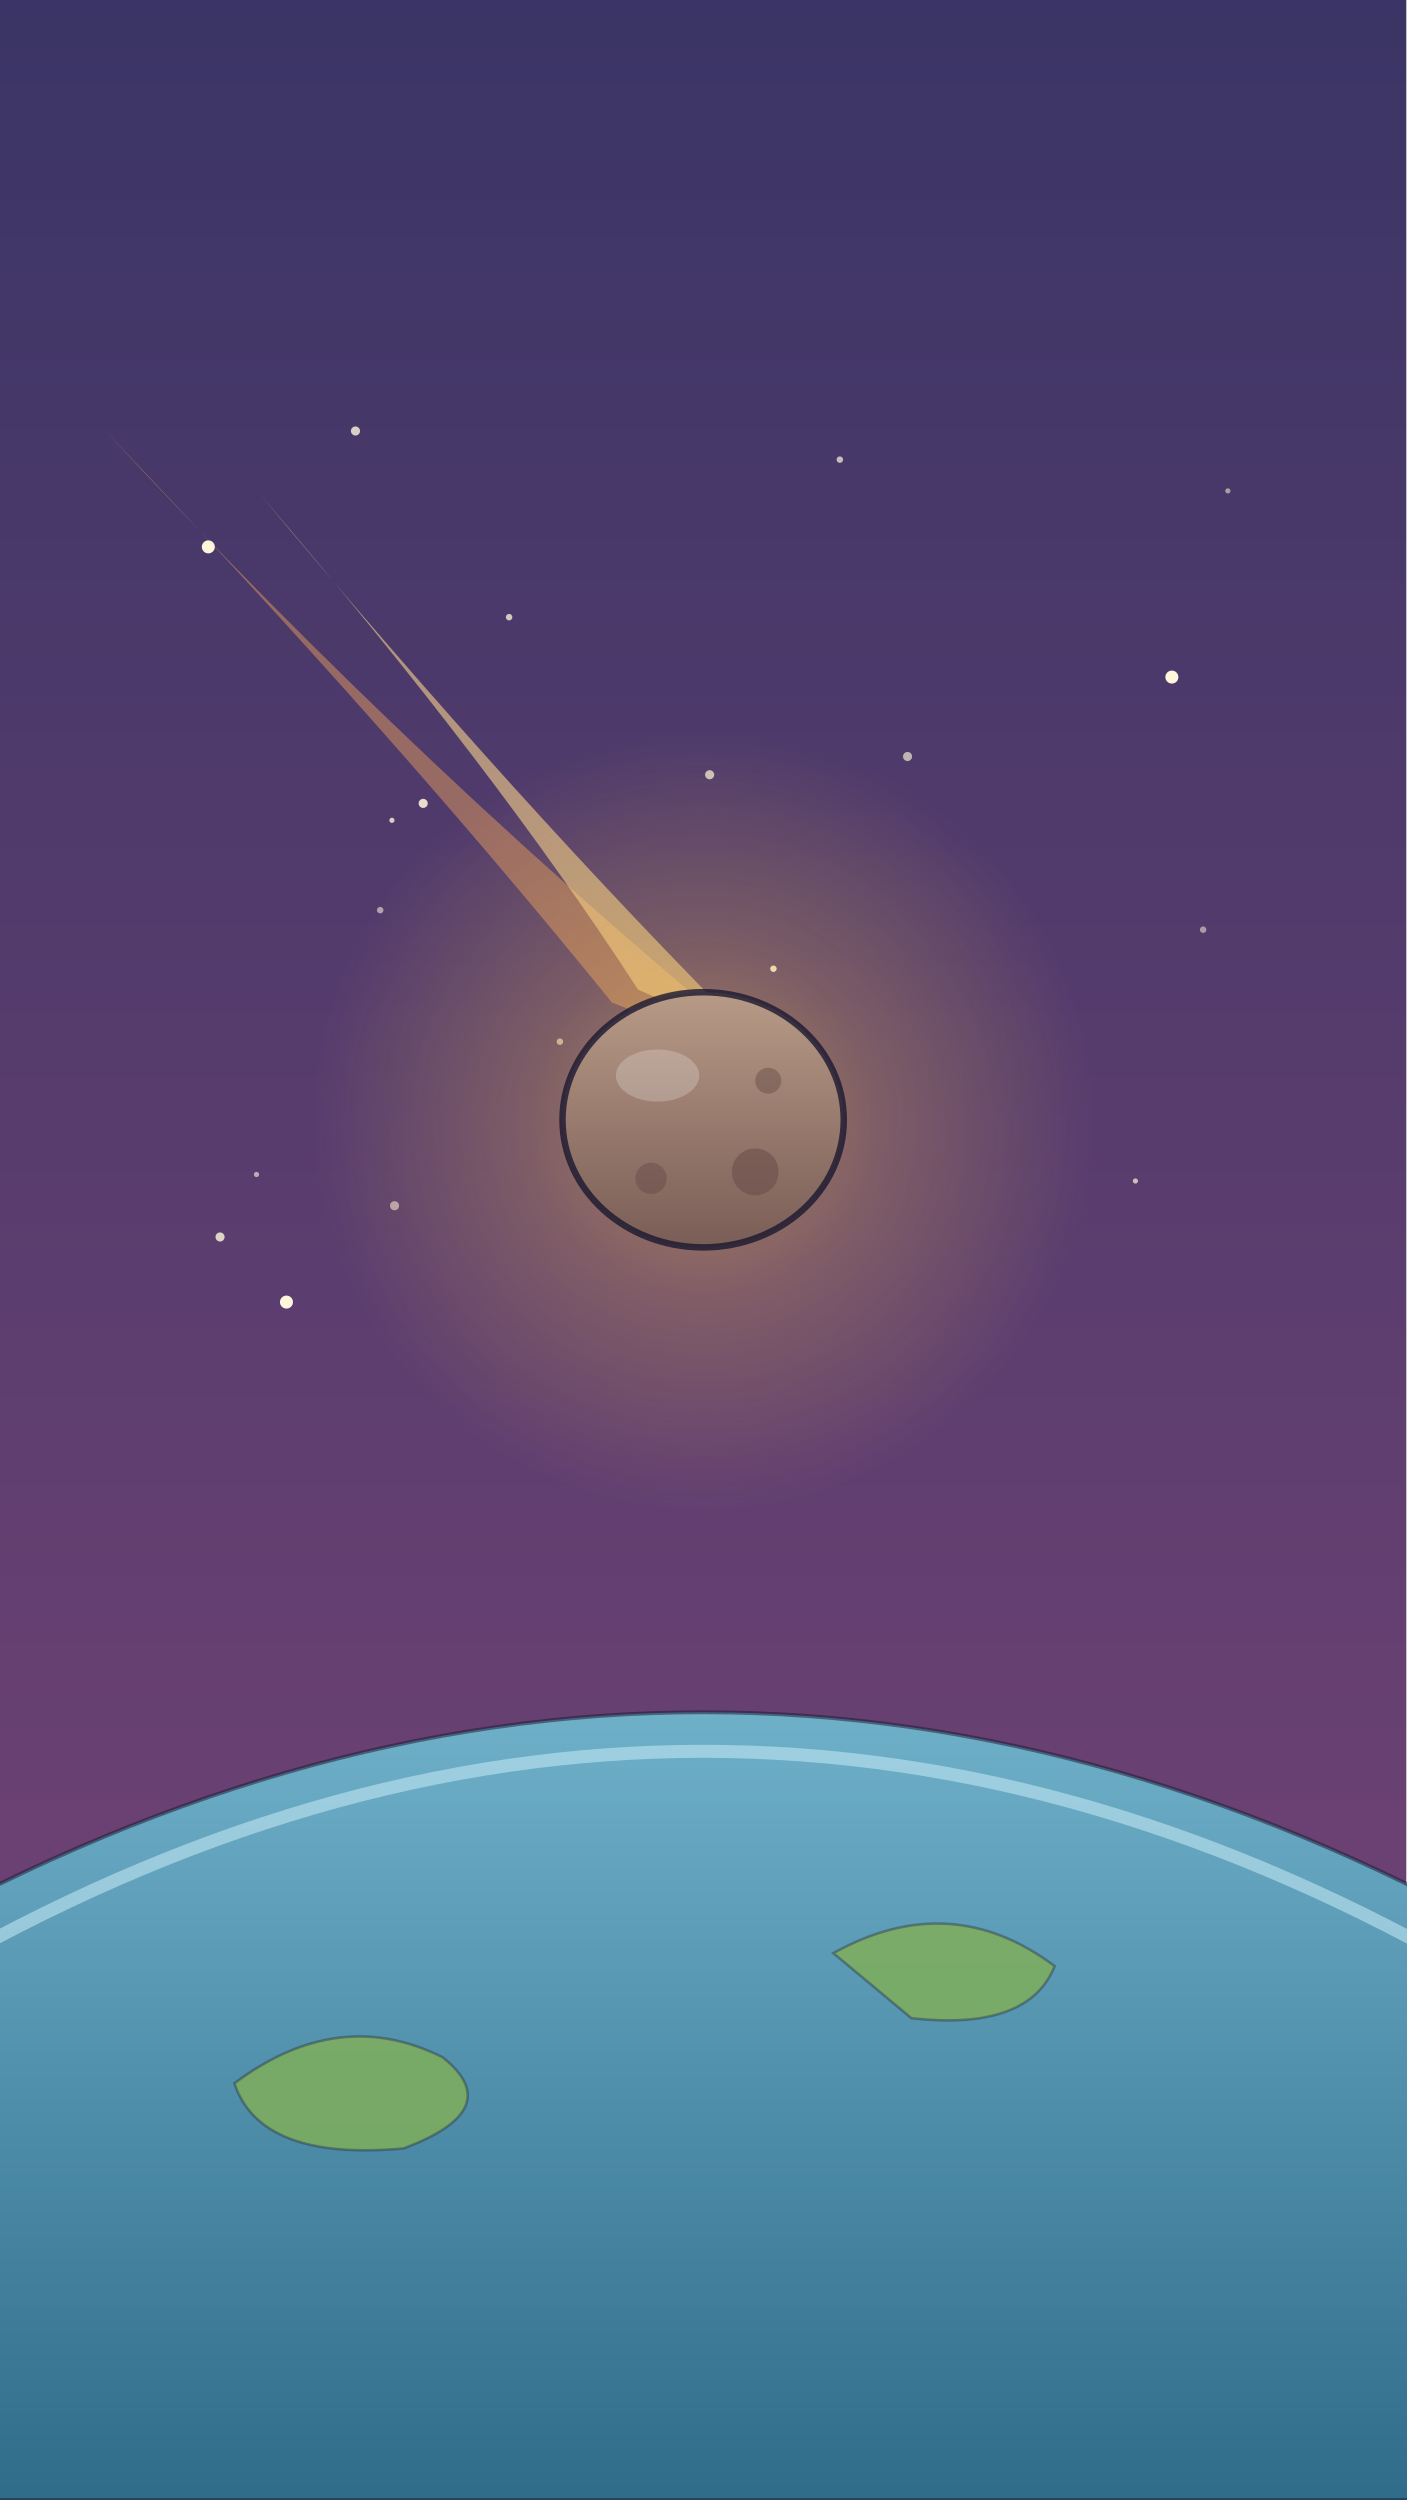
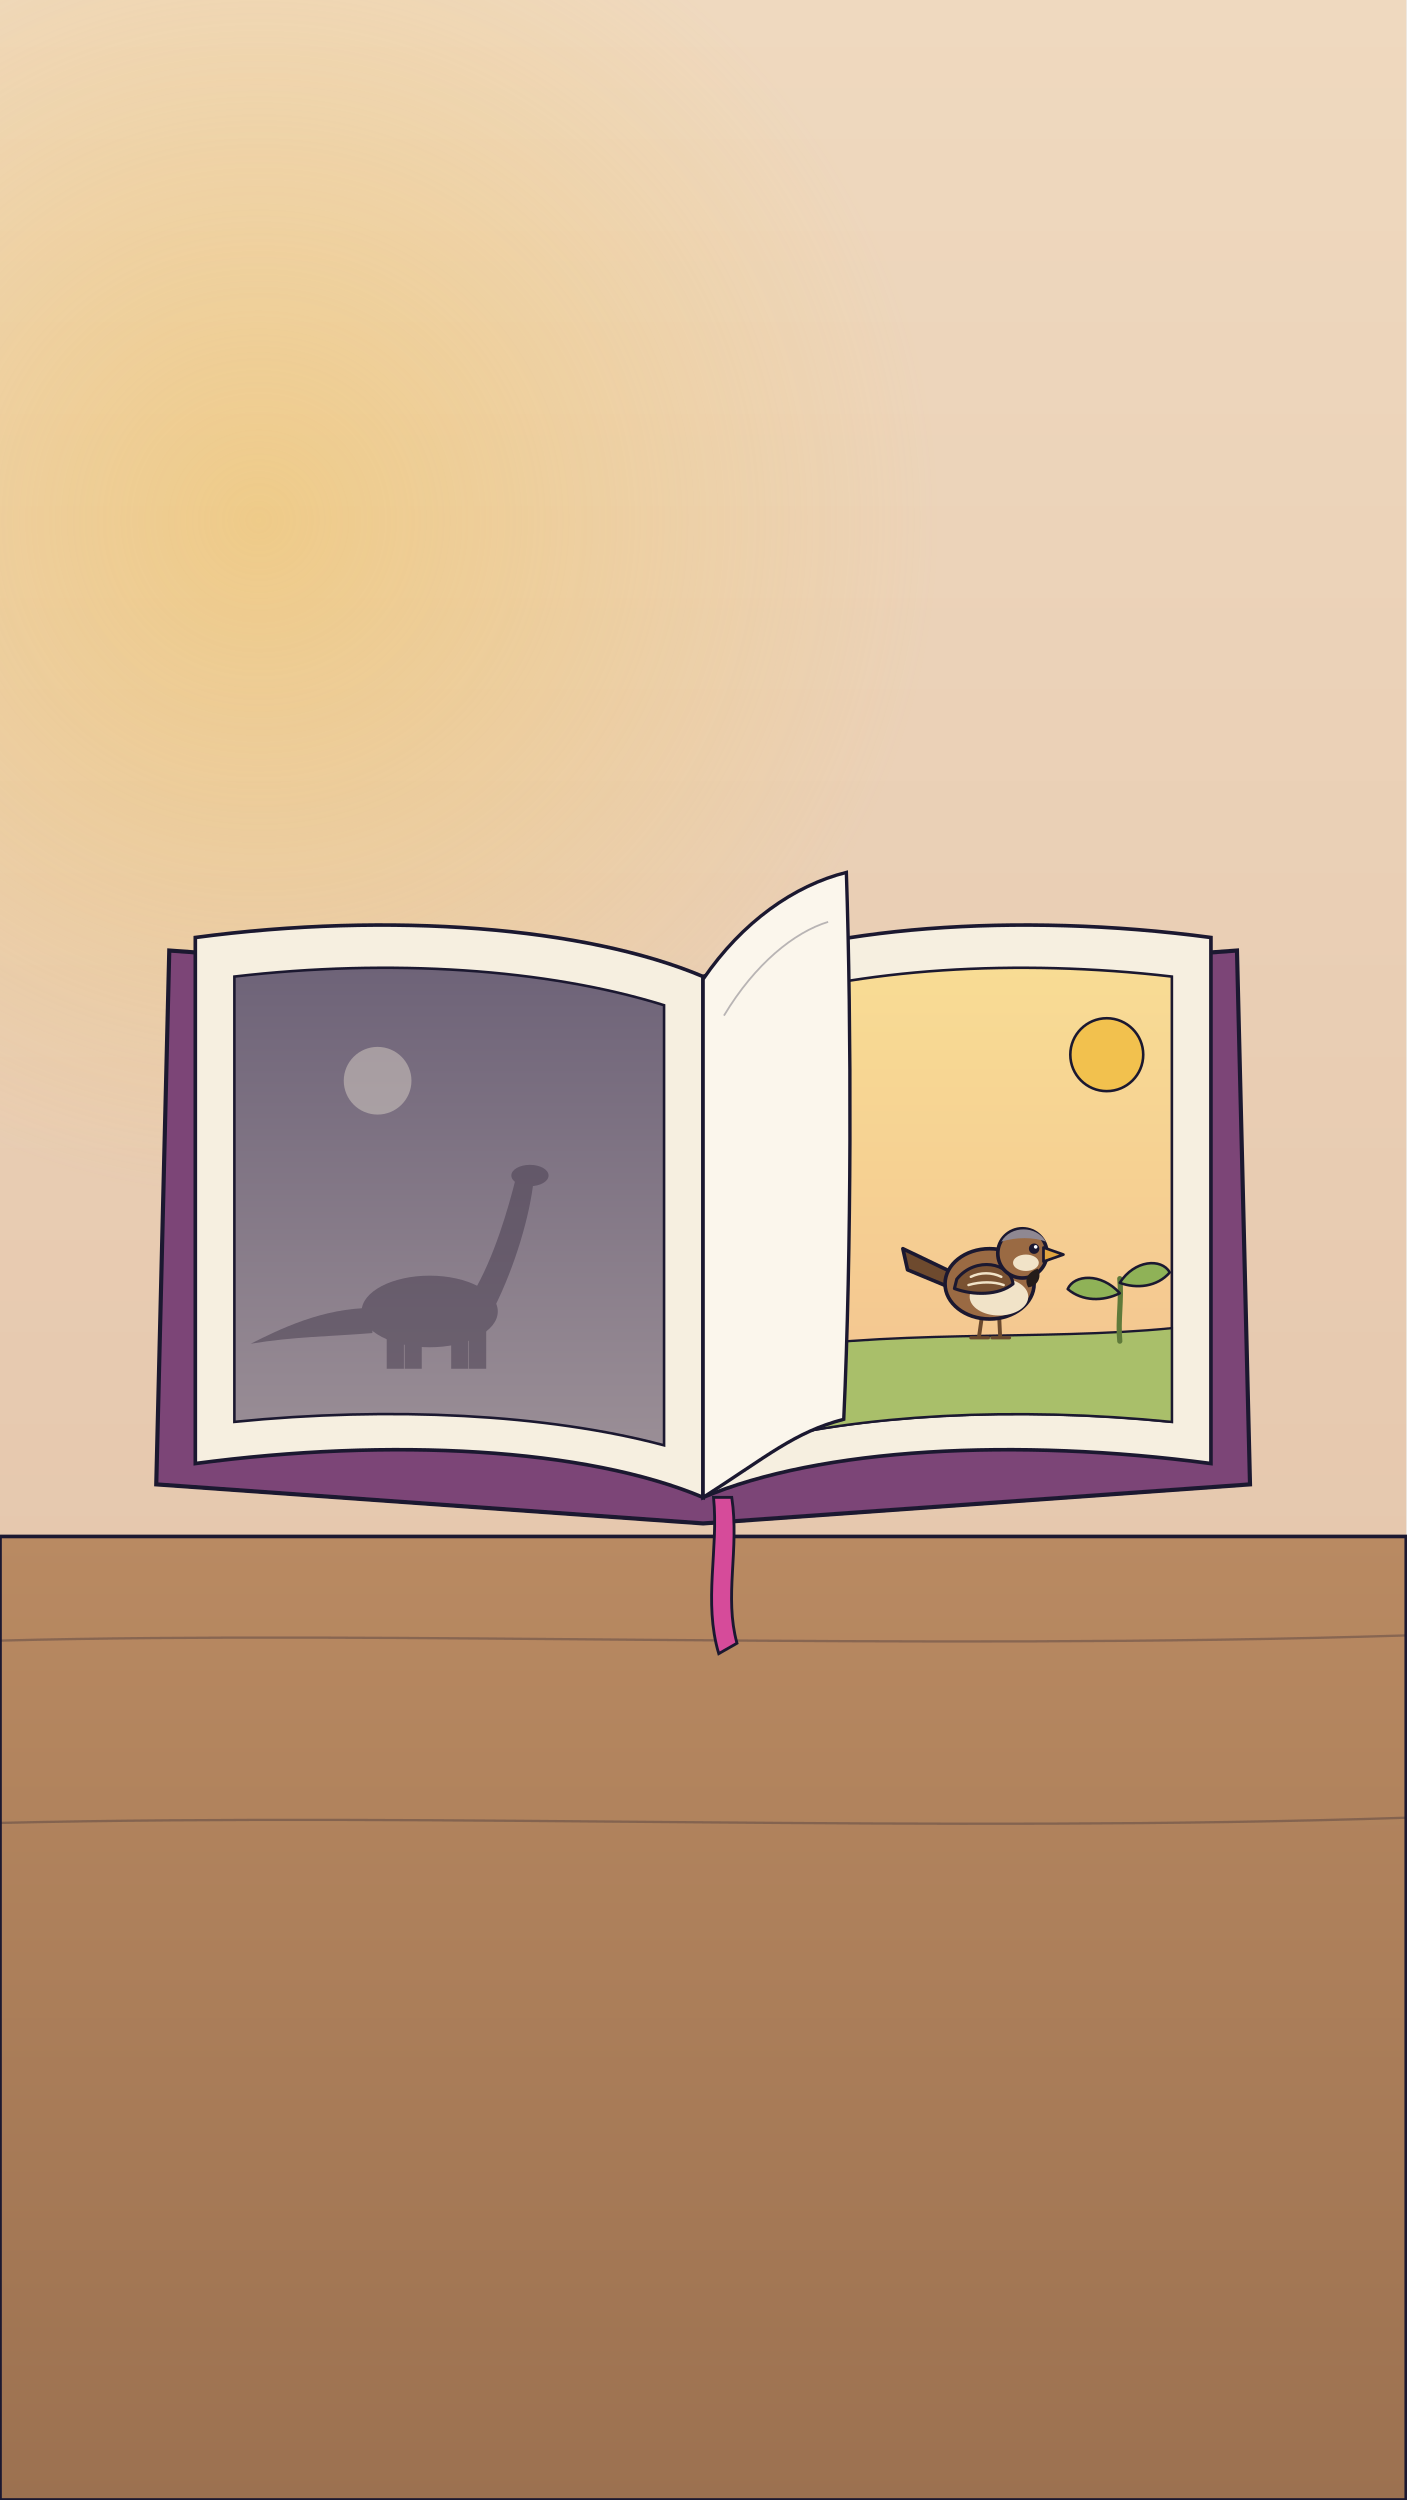
<svg xmlns="http://www.w3.org/2000/svg" viewBox="0 0 1080 1920" width="1080" height="1920">
  <defs>
-     <linearGradient id="lg1" x1="0" y1="0" x2="0" y2="1">
-       <stop offset="0" stop-color="#3a3566" />
-       <stop offset="1" stop-color="#7c4577" />
+     <linearGradient id="u21wall" x1="0" y1="0" x2="0" y2="1">
+       <stop offset="0" stop-color="#efd9bf" stop-opacity="1" />
+       <stop offset="1" stop-color="#e6c8ae" stop-opacity="1" />
    </linearGradient>
-     <linearGradient id="lg2" x1="0" y1="0" x2="1" y2="0">
-       <stop offset="0" stop-color="#f2c14e" />
-       <stop offset="1" stop-color="#d9694a" />
+     <linearGradient id="u21desk" x1="0" y1="0" x2="0" y2="1">
+       <stop offset="0" stop-color="#b98a62" stop-opacity="1" />
+       <stop offset="1" stop-color="#9c7150" stop-opacity="1" />
    </linearGradient>
-     <radialGradient id="rg3" cx=".5" cy=".5" r=".5">
-       <stop offset="0" stop-color="#f2c14e" stop-opacity="1" />
-       <stop offset="0.45" stop-color="#f2c14e" stop-opacity=".45" />
+     <linearGradient id="u21dark" x1="0" y1="0" x2="0" y2="1">
+       <stop offset="0" stop-color="#6e6378" stop-opacity="1" />
+       <stop offset="1" stop-color="#9a8e96" stop-opacity="1" />
+     </linearGradient>
+     <linearGradient id="u21bright" x1="0" y1="0" x2="0" y2="1">
+       <stop offset="0" stop-color="#f8dc94" stop-opacity="1" />
+       <stop offset="1" stop-color="#f3c290" stop-opacity="1" />
+     </linearGradient>
+     <radialGradient id="u21lamp" cx="0.5" cy="0.5" r="0.5">
+       <stop offset="0" stop-color="#f2c14e" stop-opacity="0.45" />
      <stop offset="1" stop-color="#f2c14e" stop-opacity="0" />
    </radialGradient>
-     <linearGradient id="lg4" x1="0" y1="0" x2="0" y2="1">
-       <stop offset="0" stop-color="#b79a86" />
-       <stop offset="1" stop-color="#7a5d56" />
-     </linearGradient>
-     <linearGradient id="lg5" x1="0" y1="0" x2="0" y2="1">
-       <stop offset="0" stop-color="#6fb0c9" />
-       <stop offset="1" stop-color="#2f6c8a" />
-     </linearGradient>
  </defs>
-   <rect width="1080" height="1920" fill="url(#lg1)" />
-   <circle cx="924" cy="714" r="2.5" fill="#fff6dc" opacity="0.516" />
-   <circle cx="197" cy="902" r="2" fill="#fff6dc" opacity="0.602" />
-   <circle cx="943" cy="377" r="2" fill="#fff6dc" opacity="0.534" />
-   <circle cx="303" cy="926" r="3.5" fill="#fff6dc" opacity="0.552" />
-   <circle cx="301" cy="630" r="2" fill="#fff6dc" opacity="0.788" />
-   <circle cx="697" cy="581" r="3.5" fill="#fff6dc" opacity="0.643" />
-   <circle cx="872" cy="907" r="2" fill="#fff6dc" opacity="0.694" />
-   <circle cx="391" cy="474" r="2.5" fill="#fff6dc" opacity="0.76" />
-   <circle cx="292" cy="699" r="2.5" fill="#fff6dc" opacity="0.551" />
-   <circle cx="534" cy="947" r="2.5" fill="#fff6dc" opacity="0.607" />
-   <circle cx="645" cy="353" r="2.5" fill="#fff6dc" opacity="0.693" />
-   <circle cx="523" cy="893" r="2.5" fill="#fff6dc" opacity="0.681" />
-   <circle cx="545" cy="595" r="3.5" fill="#fff6dc" opacity="0.712" />
-   <circle cx="325" cy="617" r="3.5" fill="#fff6dc" opacity="0.864" />
-   <circle cx="169" cy="950" r="3.5" fill="#fff6dc" opacity="0.802" />
-   <circle cx="273" cy="331" r="3.5" fill="#fff6dc" opacity="0.794" />
-   <circle cx="430" cy="800" r="2.5" fill="#fff6dc" opacity="0.614" />
-   <circle cx="594" cy="744" r="2.5" fill="#fff6dc" opacity="0.884" />
-   <g id="mv-glint-star-1">
-     <circle cx="160" cy="420" r="5" fill="#fff6dc" />
-     <circle cx="900" cy="520" r="5" fill="#fff6dc" />
-     <circle cx="220" cy="1000" r="5" fill="#fff6dc" />
+   <rect id="bg-paper" x="0" y="0" width="1080" height="1920" fill="#e5e3dd" />
+   <rect id="bg-wall" x="0" y="0" width="1080" height="1200" fill="url(#u21wall)" />
+   <circle cx="200" cy="400" r="520" fill="url(#u21lamp)" />
+   <path id="desk-top" d="M0 1180 L1080 1180 L1080 1920 L0 1920 Z" fill="url(#u21desk)" stroke="#1b1830" stroke-width="2.8" />
+   <path d="M0 1260 C 300 1252 700 1268 1080 1256 M0 1400 C 340 1392 720 1408 1080 1396" fill="none" stroke="#1b1830" stroke-width="1.8" opacity=".3" />
+   <path id="book-cover" d="M130 730 L540 760 L950 730 L960 1140 L540 1170 L120 1140 Z" fill="#7c4577" stroke="#1b1830" stroke-width="3.2" />
+   <path id="book-page-left" d="M150 720 C 300 700 450 712 540 750 L540 1150 C 450 1112 300 1104 150 1124 Z" fill="#f6efe0" stroke="#1b1830" stroke-width="2.8" />
+   <path id="book-page-right" d="M540 750 C 630 712 780 700 930 720 L930 1124 C 780 1104 630 1112 540 1150 Z" fill="#f6efe0" stroke="#1b1830" stroke-width="2.8" />
+   <path id="dark-page-scene" d="M180 750 C 300 736 420 744 510 772 L510 1110 C 420 1086 300 1080 180 1092 Z" fill="url(#u21dark)" stroke="#1b1830" stroke-width="2" />
+   <circle cx="290" cy="830" r="26" fill="#cfc6bf" opacity=".55" />
+   <g id="faded-sauropod-picture" opacity=".55">
+     <path d="M 286.0 1004.5 C 247.5 1004.5 214.5 1021.0 192.5 1032.0 C 225.5 1026.5 253.0 1026.5 286.0 1023.8 Z" fill="#4a3f52" stroke="none" stroke-linejoin="round" stroke-linecap="round" />
+     <path d="M 310.8 1015.5 L 310.8 1051.2 L 323.9 1051.2 L 323.9 1015.5 Z" fill="#4a3f52" stroke="none" stroke-linejoin="round" stroke-linecap="round" />
+     <path d="M 360.2 1015.5 L 360.2 1051.2 L 373.4 1051.2 L 373.4 1015.5 Z" fill="#4a3f52" stroke="none" stroke-linejoin="round" stroke-linecap="round" />
+     <ellipse cx="330.0" cy="1007.2" rx="52.3" ry="27.5" fill="#4a3f52" stroke="none" />
+     <path d="M 363.0 993.5 C 379.5 966.0 390.5 927.5 396.0 905.5 L 409.8 906.6 C 407.0 933.0 396.0 971.5 379.5 1004.5 Z" fill="#4a3f52" stroke="none" stroke-linejoin="round" stroke-linecap="round" />
+     <ellipse cx="407.0" cy="902.8" rx="14.3" ry="8.2" fill="#4a3f52" stroke="none" />
+     <path d="M 297.0 1015.5 L 297.0 1051.2 L 310.2 1051.2 L 310.2 1015.5 Z" fill="#4a3f52" stroke="none" stroke-linejoin="round" stroke-linecap="round" />
+     <path d="M 346.5 1015.5 L 346.5 1051.2 L 359.7 1051.2 L 359.7 1015.5 Z" fill="#4a3f52" stroke="none" stroke-linejoin="round" stroke-linecap="round" />
  </g>
-   <path d="M120 340 L470 780 L610 800 Z" fill="url(#lg2)" opacity=".0" />
-   <path d="M80 330 Q300 560 470 770 L600 820 Q330 600 80 330Z" fill="#f2a45a" opacity=".45" />
-   <path d="M200 380 Q380 590 490 760 L580 800 Q400 620 200 380Z" fill="#f6d28a" opacity=".6" />
-   <circle cx="540" cy="860" r="300" fill="url(#rg3)" opacity="0.55" />
-   <g id="mv-core-glide-asteroid-glowing-rock">
-     <ellipse cx="540" cy="860" rx="108" ry="98" fill="url(#lg4)" stroke="#1b1830" stroke-width="5" opacity="1" stroke-opacity="0.8" />
-     <ellipse cx="505" cy="826" rx="32" ry="20" fill="#fff" opacity=".22" />
-     <circle cx="580" cy="900" r="18" fill="#6a4f4a" opacity=".6" />
-     <circle cx="500" cy="905" r="12" fill="#6a4f4a" opacity=".55" />
-     <circle cx="590" cy="830" r="10" fill="#6a4f4a" opacity=".5" />
+   <path id="bright-page-scene" d="M570 772 C 660 744 780 736 900 750 L900 1092 C 780 1080 660 1086 570 1110 Z" fill="url(#u21bright)" stroke="#1b1830" stroke-width="2" />
+   <path d="M570 1040 C 680 1020 800 1030 900 1020 L900 1092 C 780 1080 660 1086 570 1110 Z" fill="#a9bf6a" stroke="#1b1830" stroke-width="1.8" />
+   <g id="sprout-plant">
+     <path d="M 860.0 1030.0 C 858.4 1014.0 861.6 998.0 860.0 982.0" fill="none" stroke="#5f7a3a" stroke-width="4.0" stroke-linejoin="round" stroke-linecap="round" />
+     <path d="M 860.0 993.2 C 845.6 977.2 824.8 978.8 820.0 990.0 C 831.2 999.6 847.2 999.6 860.0 993.2 Z" fill="#8fb257" stroke="#1b1830" stroke-width="2.0" stroke-linejoin="round" stroke-linecap="round" />
+     <path d="M 860.0 985.2 C 871.2 967.6 892.0 966.0 898.4 977.2 C 888.8 988.4 872.8 990.0 860.0 985.2 Z" fill="#8fb257" stroke="#1b1830" stroke-width="2.0" stroke-linejoin="round" stroke-linecap="round" />
  </g>
-   <path d="M-100 1500 Q540 1130 1180 1500 L1180 1920 L-100 1920Z" fill="url(#lg5)" stroke="#1b1830" stroke-width="3" stroke-opacity=".5" />
-   <path d="M-60 1520 Q540 1170 1140 1520" fill="none" stroke="#bfe6f2" stroke-width="10" opacity=".6" />
-   <path d="M180 1600 q80 -60 160 -20 q50 40 -30 70 q-110 10 -130 -50Z M640 1500 q90 -50 170 10 q-20 50 -110 40Z" fill="#7fae5a" opacity=".85" stroke="#1b1830" stroke-width="2" stroke-opacity=".4" />
+   <g id="mv-breathe-sparrow-bird">
+     <path d="M 738.4 980.6 L 693.4 959.0 L 697.0 975.2 L 740.2 993.2 Z" fill="#6e4a2e" stroke="#1b1830" stroke-width="2.8" stroke-linejoin="round" stroke-linecap="round" />
+     <path d="M 754.6 1007.6 L 751.9 1026.5" fill="none" stroke="#6b4a2e" stroke-width="3.0" stroke-linejoin="round" stroke-linecap="round" />
+     <path d="M 745.6 1027.4 L 759.1 1027.4" fill="none" stroke="#6b4a2e" stroke-width="2.5" stroke-linejoin="round" stroke-linecap="round" />
+     <path d="M 767.2 1007.6 L 768.1 1026.5" fill="none" stroke="#6b4a2e" stroke-width="3.0" stroke-linejoin="round" stroke-linecap="round" />
+     <path d="M 761.8 1027.4 L 775.3 1027.4" fill="none" stroke="#6b4a2e" stroke-width="2.5" stroke-linejoin="round" stroke-linecap="round" />
+     <ellipse cx="760.0" cy="986.0" rx="34.2" ry="27.0" fill="#9a6a43" stroke="#1b1830" stroke-width="2.8" />
+     <ellipse cx="767.2" cy="995.9" rx="22.5" ry="14.4" fill="#f1e3c8" stroke="none" />
+     <path d="M 734.8 982.4 C 749.2 964.4 776.2 969.8 778.0 986.0 C 767.2 995.0 747.4 995.0 733.0 989.6 Z" fill="#7a5232" stroke="#1b1830" stroke-width="2.4" stroke-linejoin="round" stroke-linecap="round" />
+     <path d="M 745.6 980.6 C 752.8 977.0 761.8 977.0 769.0 980.6 M 743.8 986.9 C 752.8 984.2 763.6 984.2 770.8 986.9" fill="none" stroke="#f1e3c8" stroke-width="1.9" stroke-linejoin="round" stroke-linecap="round" />
+     <circle cx="785.2" cy="962.6" r="18.9" fill="#9a6a43" stroke="#1b1830" stroke-width="2.8" />
+     <path d="M 769.0 953.6 C 776.2 941.0 796.0 941.0 803.2 953.6 C 794.2 950.0 779.8 950.0 769.0 953.6 Z" fill="#8f8892" stroke="none" stroke-linejoin="round" stroke-linecap="round" />
+     <ellipse cx="787.9" cy="969.8" rx="9.9" ry="6.3" fill="#f1e3c8" stroke="none" />
+     <path d="M 796.9 974.3 C 800.5 980.6 796.9 987.8 789.7 988.7 C 786.1 982.4 789.7 977.0 796.9 974.3 Z" fill="#241c1a" stroke="none" stroke-linejoin="round" stroke-linecap="round" />
+     <path d="M 801.4 958.1 L 816.7 963.5 L 801.4 968.9 Z" fill="#e2a640" stroke="#1b1830" stroke-width="2.1" stroke-linejoin="round" stroke-linecap="round" />
+     <g id="mv-blink-sparrow-eye">
+       <circle cx="794.2" cy="959.0" r="4.0" fill="#1b1830" stroke="none" />
+       <circle cx="795.4" cy="957.6" r="1.4" fill="#ffffff" stroke="none" />
+     </g>
+   </g>
+   <circle cx="850" cy="810" r="28" fill="#f2c14e" stroke="#1b1830" stroke-width="2" />
+   <g id="mv-joint-book-page" data-amp="7" data-per="1.6" data-pivot="540 1103">
+     <path d="M540 752 C 570 708 610 680 650 670 C 654 790 654 960 648 1090 C 610 1100 590 1118 540 1150 Z" fill="#fbf6ec" stroke="#1b1830" stroke-width="2.6" />
+     <path d="M556 780 C 580 740 610 716 636 708" fill="none" stroke="#1b1830" stroke-width="1.4" opacity=".3" />
+   </g>
+   <g id="mv-swing-bookmark-string" data-amp="10" data-per="2.2" data-pivot="556 1150">
+     <path d="M548 1150 C 552 1190 540 1230 552 1270 L 566 1262 C 556 1226 568 1190 562 1150 Z" fill="#d64b9a" stroke="#1b1830" stroke-width="2.2" />
+   </g>
</svg>
